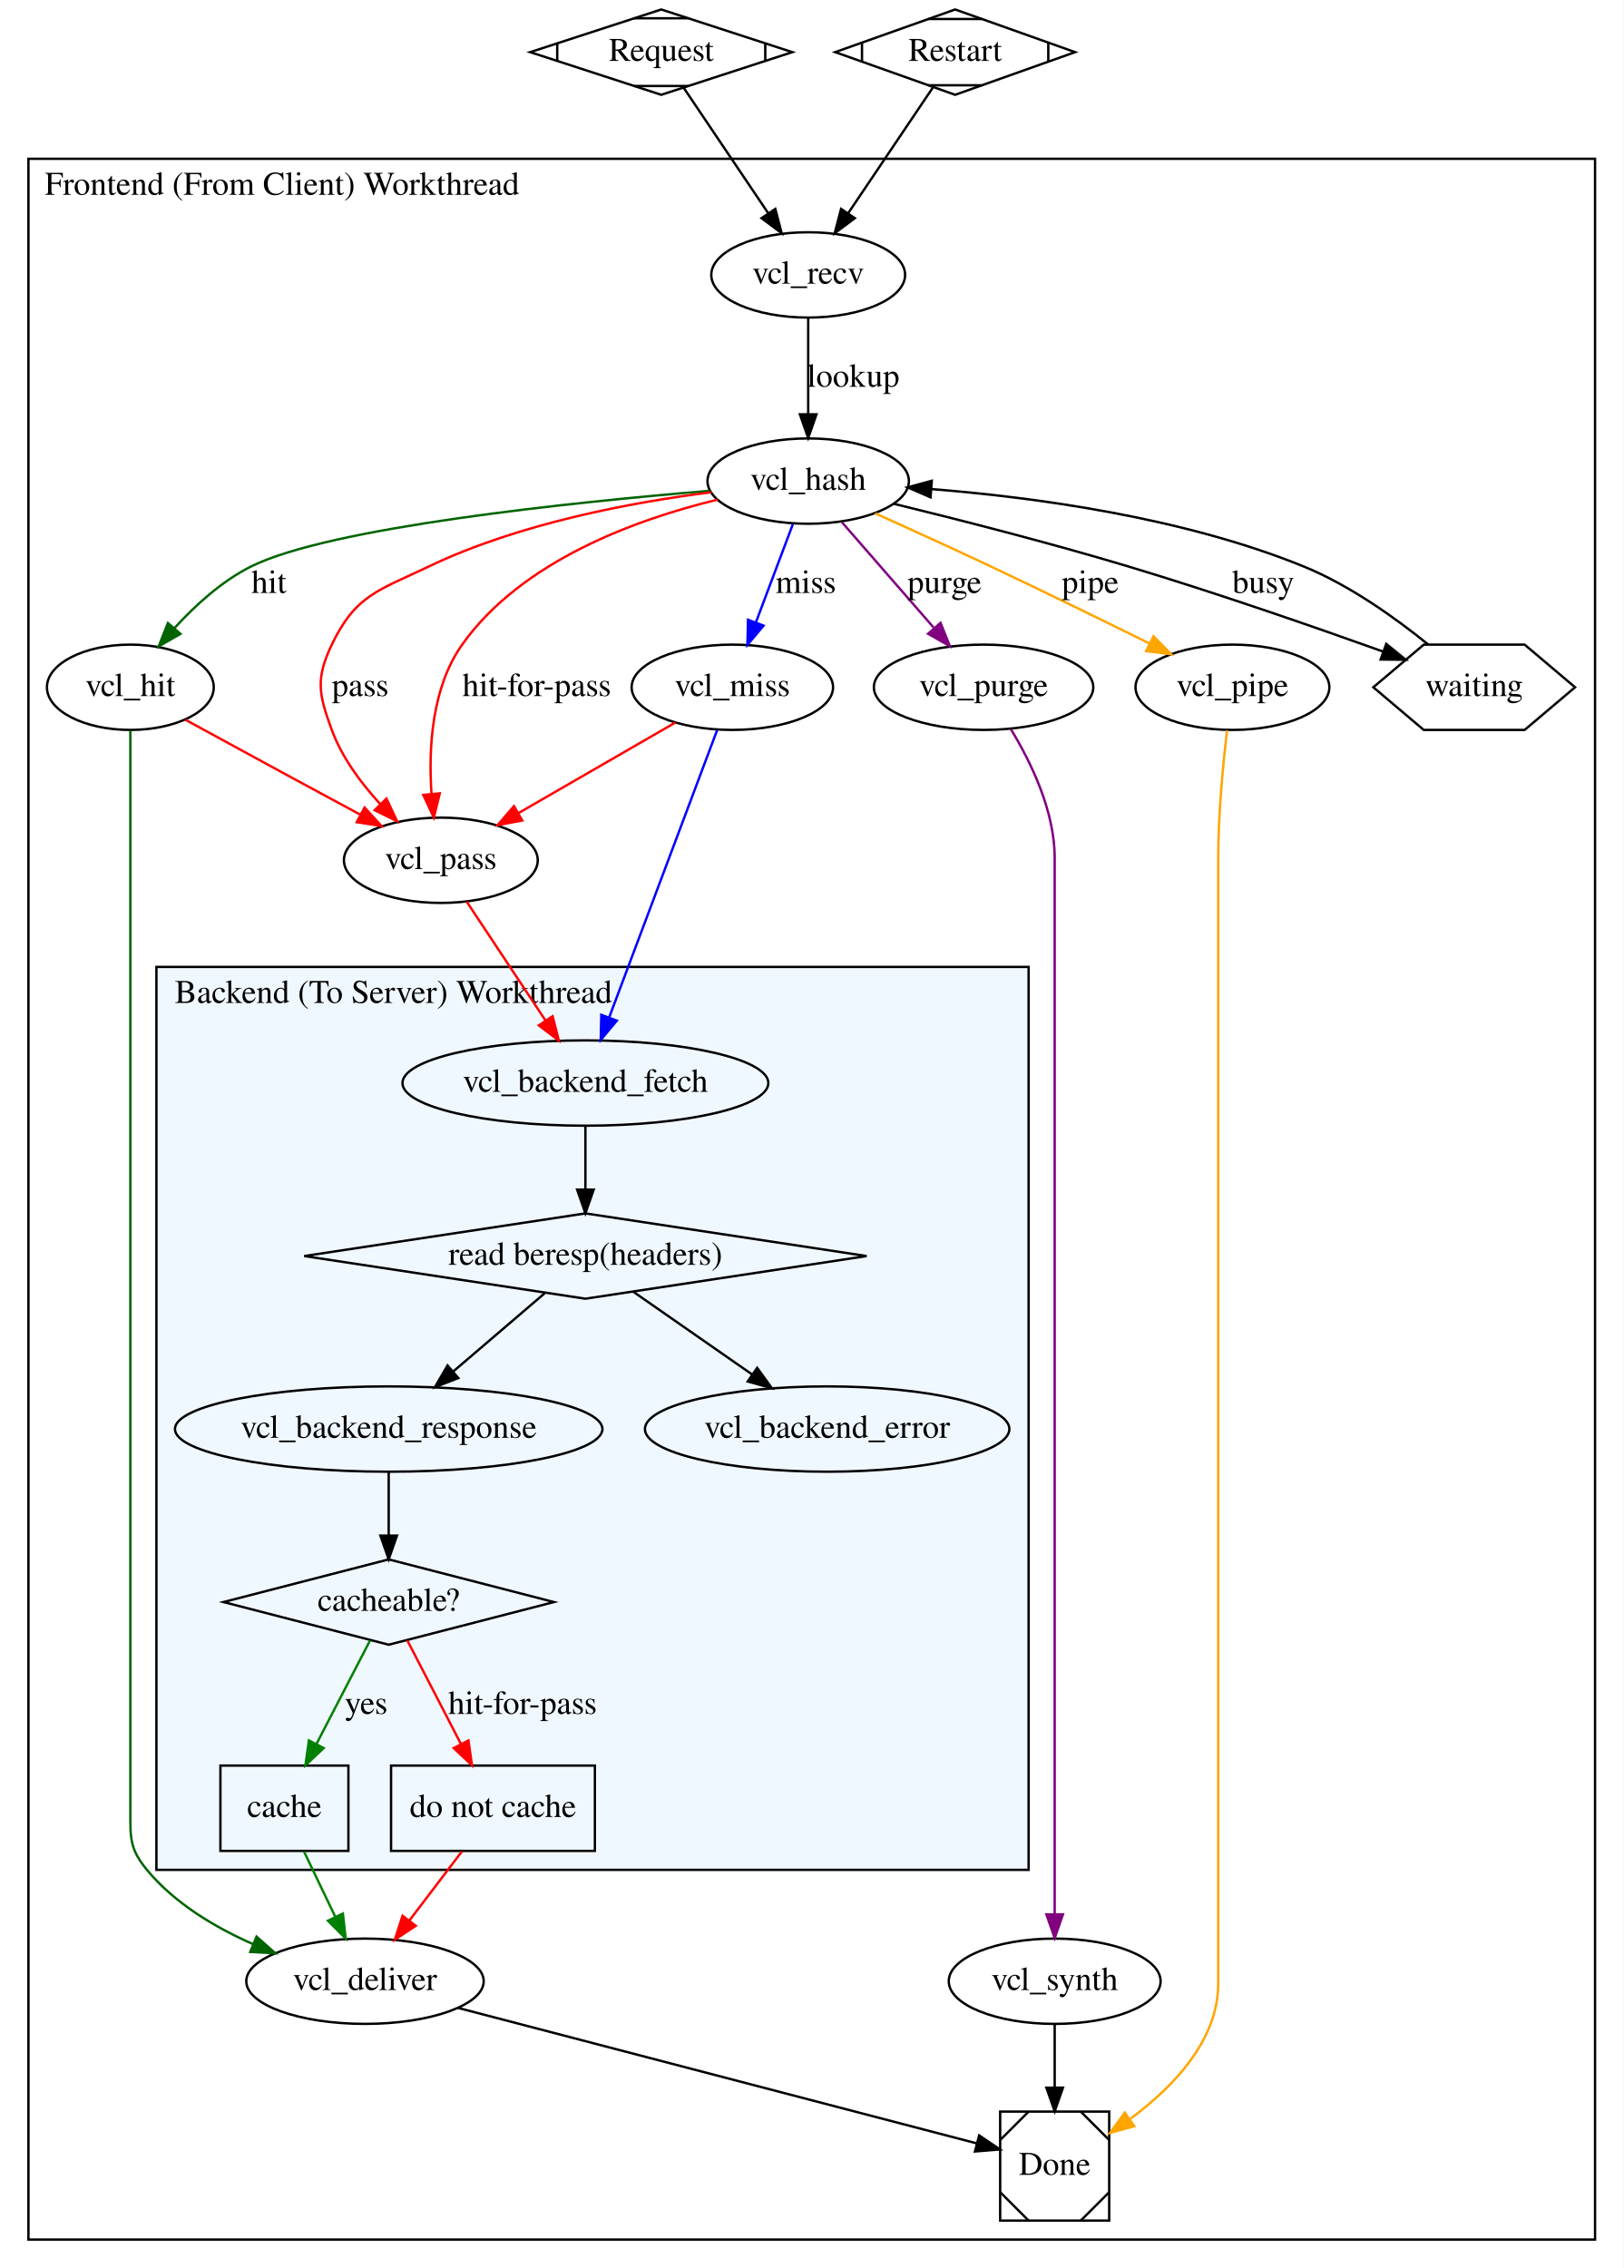
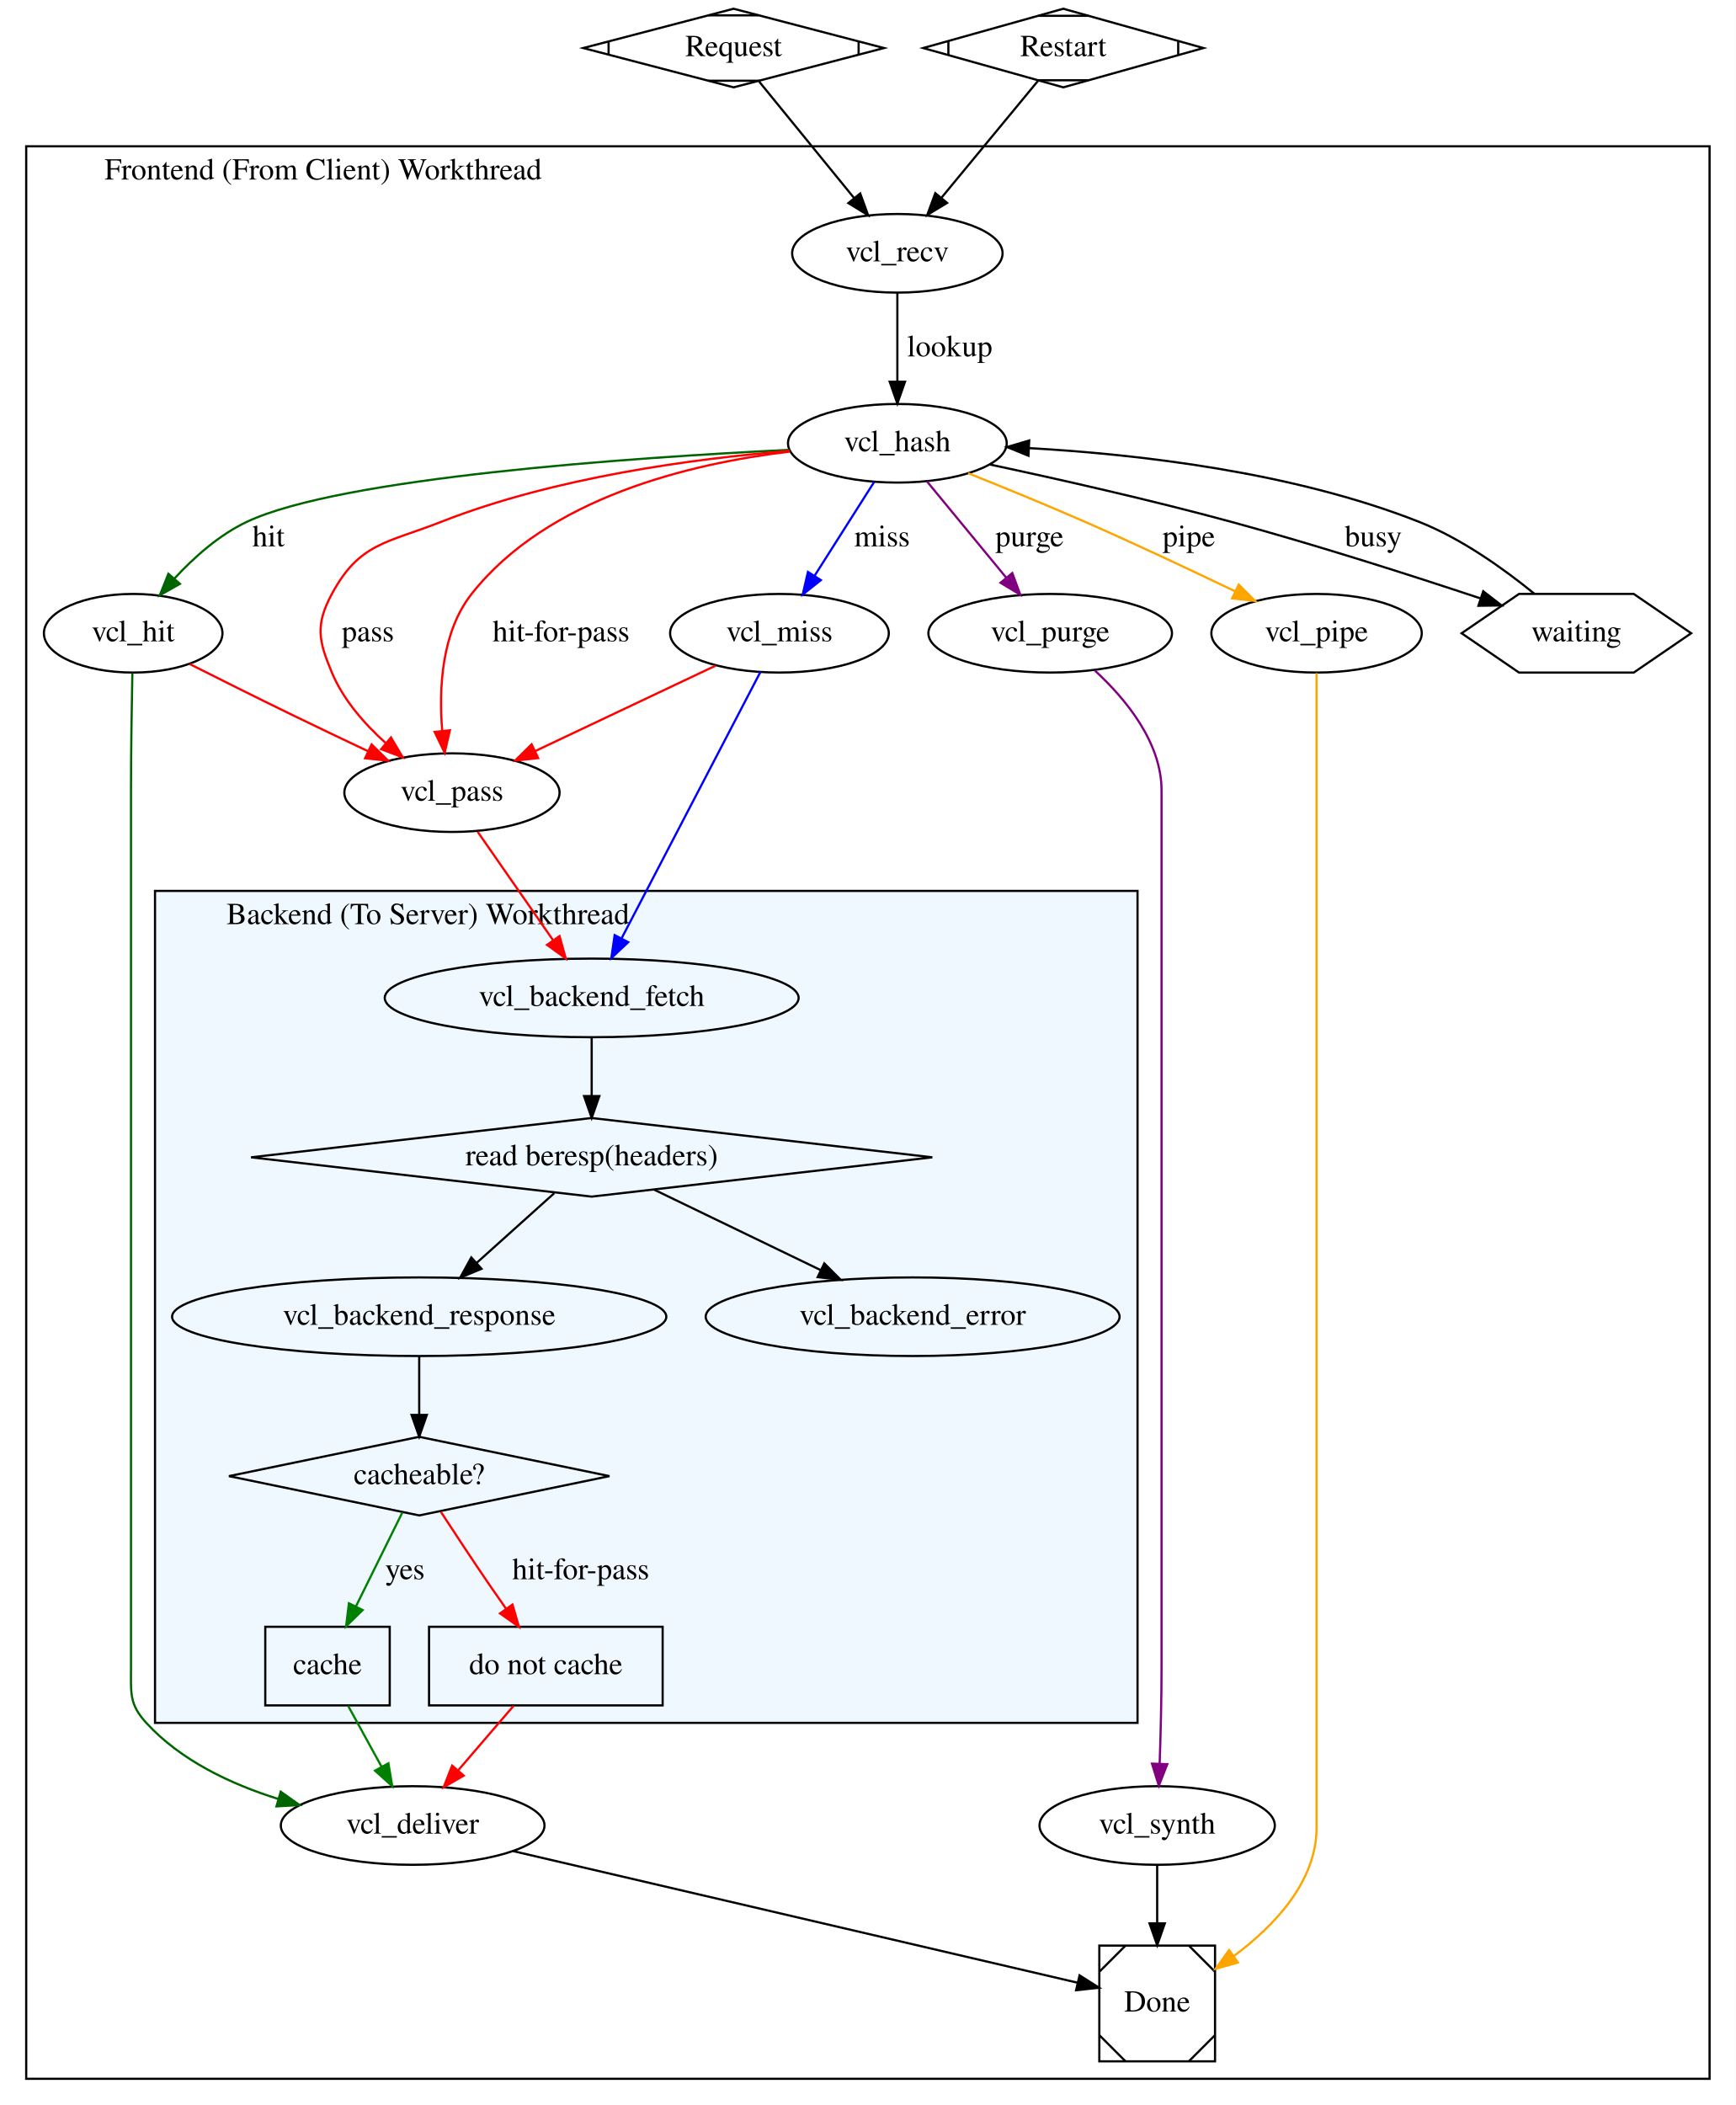
- <svg xmlns="http://www.w3.org/2000/svg" width="685pt" height="957pt" viewBox="0.00 0.00 685.00 957.00">
-   <g id="graph0" class="graph" transform="scale(1 1) rotate(0) translate(4 953)">
-     <polygon fill="white" stroke="none" points="-4,4 -4,-953 681,-953 681,4 -4,4" />
+ <svg xmlns="http://www.w3.org/2000/svg" width="795pt" height="964pt" viewBox="0.00 0.00 795.00 964.00">
+   <g id="graph0" class="graph" transform="scale(1 1) rotate(0) translate(4 960)">
+     <polygon fill="white" stroke="transparent" points="-4,4 -4,-960 791,-960 791,4 -4,4" />
    <g id="clust1" class="cluster">
-       <polygon fill="none" stroke="black" points="8,-8 8,-886 669,-886 669,-8 8,-8" />
-       <text text-anchor="middle" x="115" y="-870.8" font-family="Times,serif" font-size="14.00">Frontend (From Client) Workthread</text>
+       <polygon fill="none" stroke="black" points="8,-8 8,-893 779,-893 779,-8 8,-8" />
+       <text text-anchor="middle" x="144" y="-877.8" font-family="Times,serif" font-size="14.00">Frontend (From Client) Workthread</text>
    </g>
    <g id="clust4" class="cluster">
-       <polygon fill="aliceblue" stroke="black" points="62,-164 62,-545 430,-545 430,-164 62,-164" />
-       <text text-anchor="middle" x="162" y="-529.8" font-family="Times,serif" font-size="14.00">Backend (To Server) Workthread</text>
+       <polygon fill="aliceblue" stroke="black" points="67,-171 67,-552 517,-552 517,-171 67,-171" />
+       <text text-anchor="middle" x="192" y="-536.8" font-family="Times,serif" font-size="14.00">Backend (To Server) Workthread</text>
    </g>
    <g id="node1" class="node">
-       <polygon fill="none" stroke="black" points="275,-949 219.701,-931 275,-913 330.299,-931 275,-949" />
-       <polyline fill="none" stroke="black" points="231.111,-934.714 231.111,-927.286 " />
-       <polyline fill="none" stroke="black" points="263.589,-916.714 286.411,-916.714 " />
-       <polyline fill="none" stroke="black" points="318.889,-927.286 318.889,-934.714 " />
-       <polyline fill="none" stroke="black" points="286.411,-945.286 263.589,-945.286 " />
-       <text text-anchor="middle" x="275" y="-927.3" font-family="Times,serif" font-size="14.00">Request</text>
+       <polygon fill="none" stroke="black" points="332,-956 263.13,-938 332,-920 400.87,-938 332,-956" />
+       <polyline fill="none" stroke="black" points="274.74,-941.03 274.74,-934.97 " />
+       <polyline fill="none" stroke="black" points="320.39,-923.03 343.61,-923.03 " />
+       <polyline fill="none" stroke="black" points="389.26,-934.97 389.26,-941.03 " />
+       <polyline fill="none" stroke="black" points="343.61,-952.97 320.39,-952.97 " />
+       <text text-anchor="middle" x="332" y="-934.3" font-family="Times,serif" font-size="14.00">Request</text>
    </g>
    <g id="node3" class="node">
-       <ellipse fill="none" stroke="black" cx="337" cy="-837" rx="40.893" ry="18" />
-       <text text-anchor="middle" x="337" y="-833.3" font-family="Times,serif" font-size="14.00">vcl_recv</text>
+       <ellipse fill="none" stroke="black" cx="407" cy="-844" rx="48.19" ry="18" />
+       <text text-anchor="middle" x="407" y="-840.3" font-family="Times,serif" font-size="14.00">vcl_recv</text>
    </g>
    <g id="edge1" class="edge">
-       <path fill="none" stroke="black" d="M284.416,-916.027C293.878,-901.987 308.666,-880.044 320.152,-863" />
-       <polygon fill="black" stroke="black" points="323.127,-864.849 325.813,-854.601 317.322,-860.937 323.127,-864.849" />
+       <path fill="none" stroke="black" d="M343.72,-922.62C355.33,-908.38 373.34,-886.29 387.18,-869.31" />
+       <polygon fill="black" stroke="black" points="389.99,-871.41 393.59,-861.45 384.56,-866.99 389.99,-871.41" />
    </g>
    <g id="node2" class="node">
-       <polygon fill="none" stroke="black" points="399,-949 348.393,-931 399,-913 449.607,-931 399,-949" />
-       <polyline fill="none" stroke="black" points="359.699,-935.021 359.699,-926.979 " />
-       <polyline fill="none" stroke="black" points="387.694,-917.021 410.306,-917.021 " />
-       <polyline fill="none" stroke="black" points="438.301,-926.979 438.301,-935.021 " />
-       <polyline fill="none" stroke="black" points="410.306,-944.979 387.694,-944.979 " />
-       <text text-anchor="middle" x="399" y="-927.3" font-family="Times,serif" font-size="14.00">Restart</text>
+       <polygon fill="none" stroke="black" points="483,-956 418.82,-938 483,-920 547.18,-938 483,-956" />
+       <polyline fill="none" stroke="black" points="430.37,-941.24 430.37,-934.76 " />
+       <polyline fill="none" stroke="black" points="471.45,-923.24 494.55,-923.24 " />
+       <polyline fill="none" stroke="black" points="535.63,-934.76 535.63,-941.24 " />
+       <polyline fill="none" stroke="black" points="494.55,-952.76 471.45,-952.76 " />
+       <text text-anchor="middle" x="483" y="-934.3" font-family="Times,serif" font-size="14.00">Restart</text>
    </g>
    <g id="edge2" class="edge">
-       <path fill="none" stroke="black" d="M389.584,-916.027C380.122,-901.987 365.334,-880.044 353.848,-863" />
-       <polygon fill="black" stroke="black" points="356.678,-860.937 348.187,-854.601 350.873,-864.849 356.678,-860.937" />
+       <path fill="none" stroke="black" d="M471.46,-923.03C459.75,-908.86 441.4,-886.64 427.27,-869.53" />
+       <polygon fill="black" stroke="black" points="429.78,-867.08 420.71,-861.6 424.38,-871.54 429.78,-867.08" />
    </g>
    <g id="node9" class="node">
-       <ellipse fill="none" stroke="black" cx="337" cy="-750" rx="42.494" ry="18" />
-       <text text-anchor="middle" x="337" y="-746.3" font-family="Times,serif" font-size="14.00">vcl_hash</text>
+       <ellipse fill="none" stroke="black" cx="407" cy="-757" rx="50.09" ry="18" />
+       <text text-anchor="middle" x="407" y="-753.3" font-family="Times,serif" font-size="14.00">vcl_hash</text>
    </g>
    <g id="edge3" class="edge">
-       <path fill="none" stroke="black" d="M337,-818.799C337,-807.163 337,-791.548 337,-778.237" />
-       <polygon fill="black" stroke="black" points="340.5,-778.175 337,-768.175 333.5,-778.175 340.5,-778.175" />
-       <text text-anchor="middle" x="356" y="-789.8" font-family="Times,serif" font-size="14.00">lookup</text>
+       <path fill="none" stroke="black" d="M407,-825.8C407,-814.16 407,-798.55 407,-785.24" />
+       <polygon fill="black" stroke="black" points="410.5,-785.18 407,-775.18 403.5,-785.18 410.5,-785.18" />
+       <text text-anchor="middle" x="431" y="-796.8" font-family="Times,serif" font-size="14.00">lookup</text>
    </g>
    <g id="node4" class="node">
-       <ellipse fill="none" stroke="black" cx="150" cy="-117" rx="50.091" ry="18" />
-       <text text-anchor="middle" x="150" y="-113.3" font-family="Times,serif" font-size="14.00">vcl_deliver</text>
+       <ellipse fill="none" stroke="black" cx="185" cy="-124" rx="60.39" ry="18" />
+       <text text-anchor="middle" x="185" y="-120.3" font-family="Times,serif" font-size="14.00">vcl_deliver</text>
    </g>
    <g id="node12" class="node">
-       <polygon fill="none" stroke="black" points="464,-62 418,-62 418,-16 464,-16 464,-62" />
-       <polyline fill="none" stroke="black" points="430,-62 418,-50 " />
-       <polyline fill="none" stroke="black" points="418,-28 430,-16 " />
-       <polyline fill="none" stroke="black" points="452,-16 464,-28 " />
-       <polyline fill="none" stroke="black" points="464,-50 452,-62 " />
-       <text text-anchor="middle" x="441" y="-35.3" font-family="Times,serif" font-size="14.00">Done</text>
+       <polygon fill="none" stroke="black" points="552.5,-69 499.5,-69 499.5,-16 552.5,-16 552.5,-69" />
+       <polyline fill="none" stroke="black" points="511.5,-69 499.5,-57 " />
+       <polyline fill="none" stroke="black" points="499.5,-28 511.5,-16 " />
+       <polyline fill="none" stroke="black" points="540.5,-16 552.5,-28 " />
+       <polyline fill="none" stroke="black" points="552.5,-57 540.5,-69 " />
+       <text text-anchor="middle" x="526" y="-38.8" font-family="Times,serif" font-size="14.00">Done</text>
    </g>
    <g id="edge27" class="edge">
-       <path fill="none" stroke="black" d="M189.246,-105.75C247.106,-90.639 354.259,-62.654 408.188,-48.569" />
-       <polygon fill="black" stroke="black" points="409.133,-51.94 417.924,-46.027 407.364,-45.167 409.133,-51.94" />
+       <path fill="none" stroke="black" d="M230.99,-112.28C299.53,-96.3 427.09,-66.56 489.59,-51.99" />
+       <polygon fill="black" stroke="black" points="490.45,-55.38 499.4,-49.7 488.86,-48.56 490.45,-55.38" />
    </g>
    <g id="node5" class="node">
-       <ellipse fill="none" stroke="black" cx="441" cy="-117" rx="44.693" ry="18" />
-       <text text-anchor="middle" x="441" y="-113.3" font-family="Times,serif" font-size="14.00">vcl_synth</text>
+       <ellipse fill="none" stroke="black" cx="526" cy="-124" rx="53.89" ry="18" />
+       <text text-anchor="middle" x="526" y="-120.3" font-family="Times,serif" font-size="14.00">vcl_synth</text>
    </g>
    <g id="edge28" class="edge">
-       <path fill="none" stroke="black" d="M441,-98.754C441,-90.863 441,-81.249 441,-72.103" />
-       <polygon fill="black" stroke="black" points="444.5,-72.091 441,-62.091 437.5,-72.091 444.5,-72.091" />
+       <path fill="none" stroke="black" d="M526,-105.75C526,-97.99 526,-88.51 526,-79.32" />
+       <polygon fill="black" stroke="black" points="529.5,-79.18 526,-69.18 522.5,-79.18 529.5,-79.18" />
    </g>
    <g id="node6" class="node">
-       <ellipse fill="none" stroke="black" cx="51" cy="-663" rx="35.194" ry="18" />
-       <text text-anchor="middle" x="51" y="-659.3" font-family="Times,serif" font-size="14.00">vcl_hit</text>
+       <ellipse fill="none" stroke="black" cx="57" cy="-670" rx="40.89" ry="18" />
+       <text text-anchor="middle" x="57" y="-666.3" font-family="Times,serif" font-size="14.00">vcl_hit</text>
    </g>
    <g id="edge13" class="edge">
-       <path fill="none" stroke="darkgreen" d="M51,-644.784C51,-630.405 51,-609.366 51,-591 51,-591 51,-591 51,-189 51,-177.462 50.655,-172.898 58,-164 69.594,-149.955 86.551,-139.8 102.758,-132.665" />
-       <polygon fill="darkgreen" stroke="darkgreen" points="104.244,-135.839 112.168,-128.806 101.588,-129.362 104.244,-135.839" />
+       <path fill="none" stroke="darkgreen" d="M56.62,-651.78C56.34,-637.41 56,-616.37 56,-598 56,-598 56,-598 56,-196 56,-184.46 55.21,-179.51 63,-171 78.78,-153.78 101.66,-142.96 123.36,-136.19" />
+       <polygon fill="darkgreen" stroke="darkgreen" points="124.57,-139.48 133.21,-133.36 122.63,-132.76 124.57,-139.48" />
    </g>
    <g id="node11" class="node">
-       <ellipse fill="none" stroke="black" cx="182" cy="-590" rx="40.893" ry="18" />
-       <text text-anchor="middle" x="182" y="-586.3" font-family="Times,serif" font-size="14.00">vcl_pass</text>
+       <ellipse fill="none" stroke="black" cx="203" cy="-597" rx="49.29" ry="18" />
+       <text text-anchor="middle" x="203" y="-593.3" font-family="Times,serif" font-size="14.00">vcl_pass</text>
    </g>
    <g id="edge14" class="edge">
-       <path fill="none" stroke="red" d="M74.197,-649.307C86.841,-642.399 102.771,-633.712 117,-626 127.094,-620.53 138.082,-614.602 148.104,-609.207" />
-       <polygon fill="red" stroke="red" points="149.833,-612.251 156.981,-604.431 146.517,-606.087 149.833,-612.251" />
+       <path fill="none" stroke="red" d="M82.93,-655.87C96.6,-648.98 113.67,-640.46 129,-633 140.48,-627.41 153.02,-621.44 164.46,-616.03" />
+       <polygon fill="red" stroke="red" points="166.2,-619.08 173.76,-611.65 163.22,-612.75 166.2,-619.08" />
    </g>
    <g id="node7" class="node">
-       <ellipse fill="none" stroke="black" cx="305" cy="-663" rx="42.494" ry="18" />
-       <text text-anchor="middle" x="305" y="-659.3" font-family="Times,serif" font-size="14.00">vcl_miss</text>
+       <ellipse fill="none" stroke="black" cx="353" cy="-670" rx="50.09" ry="18" />
+       <text text-anchor="middle" x="353" y="-666.3" font-family="Times,serif" font-size="14.00">vcl_miss</text>
    </g>
    <g id="edge18" class="edge">
-       <path fill="none" stroke="red" d="M280.992,-648.142C262.113,-637.244 235.612,-621.947 214.78,-609.922" />
-       <polygon fill="red" stroke="red" points="216.358,-606.791 205.947,-604.823 212.858,-612.854 216.358,-606.791" />
+       <path fill="none" stroke="red" d="M323.72,-655.14C300.11,-643.96 266.71,-628.16 241.03,-616" />
+       <polygon fill="red" stroke="red" points="242.48,-612.82 231.95,-611.7 239.49,-619.14 242.48,-612.82" />
    </g>
    <g id="node14" class="node">
-       <ellipse fill="none" stroke="black" cx="243" cy="-496" rx="77.187" ry="18" />
-       <text text-anchor="middle" x="243" y="-492.3" font-family="Times,serif" font-size="14.00">vcl_backend_fetch</text>
+       <ellipse fill="none" stroke="black" cx="267" cy="-503" rx="94.78" ry="18" />
+       <text text-anchor="middle" x="267" y="-499.3" font-family="Times,serif" font-size="14.00">vcl_backend_fetch</text>
    </g>
    <g id="edge15" class="edge">
-       <path fill="none" stroke="blue" d="M298.598,-644.964C287.785,-616.186 265.828,-557.751 252.979,-523.557" />
-       <polygon fill="blue" stroke="blue" points="256.253,-522.321 249.46,-514.191 249.701,-524.783 256.253,-522.321" />
+       <path fill="none" stroke="blue" d="M344.28,-652.27C329.29,-623.51 298.53,-564.5 280.67,-530.23" />
+       <polygon fill="blue" stroke="blue" points="283.73,-528.52 276,-521.27 277.52,-531.75 283.73,-528.52" />
    </g>
    <g id="node8" class="node">
-       <ellipse fill="none" stroke="black" cx="411" cy="-663" rx="46.292" ry="18" />
-       <text text-anchor="middle" x="411" y="-659.3" font-family="Times,serif" font-size="14.00">vcl_purge</text>
+       <ellipse fill="none" stroke="black" cx="477" cy="-670" rx="55.79" ry="18" />
+       <text text-anchor="middle" x="477" y="-666.3" font-family="Times,serif" font-size="14.00">vcl_purge</text>
    </g>
    <g id="edge12" class="edge">
-       <path fill="none" stroke="purple" d="M422.513,-645.327C430.973,-631.44 441,-610.805 441,-591 441,-591 441,-591 441,-189 441,-174.651 441,-158.671 441,-145.511" />
-       <polygon fill="purple" stroke="purple" points="444.5,-145.216 441,-135.216 437.5,-145.216 444.5,-145.216" />
+       <path fill="none" stroke="purple" d="M497.45,-652.94C511.64,-639.86 528,-620.01 528,-598 528,-598 528,-598 528,-196 528,-181.65 527.59,-165.67 527.14,-152.51" />
+       <polygon fill="purple" stroke="purple" points="530.62,-152.08 526.76,-142.21 523.63,-152.33 530.62,-152.08" />
    </g>
    <g id="edge7" class="edge">
-       <path fill="none" stroke="darkgreen" d="M295.466,-745.909C237.345,-741.063 135.145,-730.491 102,-714 89.684,-707.873 78.465,-697.666 69.705,-688.067" />
-       <polygon fill="darkgreen" stroke="darkgreen" points="72.139,-685.53 62.955,-680.249 66.841,-690.105 72.139,-685.53" />
-       <text text-anchor="middle" x="109.5" y="-702.8" font-family="Times,serif" font-size="14.00">hit</text>
+       <path fill="none" stroke="darkgreen" d="M357.44,-753.99C284.4,-750.4 151.86,-741.25 109,-721 96.31,-715.01 84.77,-704.68 75.8,-694.96" />
+       <polygon fill="darkgreen" stroke="darkgreen" points="78.4,-692.62 69.19,-687.4 73.13,-697.23 78.4,-692.62" />
+       <text text-anchor="middle" x="119" y="-709.8" font-family="Times,serif" font-size="14.00">hit</text>
    </g>
    <g id="edge8" class="edge">
-       <path fill="none" stroke="blue" d="M330.524,-731.799C326.071,-719.97 320.07,-704.03 315.006,-690.578" />
-       <polygon fill="blue" stroke="blue" points="318.156,-689.011 311.357,-680.885 311.605,-691.477 318.156,-689.011" />
-       <text text-anchor="middle" x="336" y="-702.8" font-family="Times,serif" font-size="14.00">miss</text>
+       <path fill="none" stroke="blue" d="M396.33,-739.21C388.57,-726.98 377.91,-710.21 369.11,-696.36" />
+       <polygon fill="blue" stroke="blue" points="371.96,-694.32 363.65,-687.76 366.05,-698.08 371.96,-694.32" />
+       <text text-anchor="middle" x="400" y="-709.8" font-family="Times,serif" font-size="14.00">miss</text>
    </g>
    <g id="edge11" class="edge">
-       <path fill="none" stroke="purple" d="M351.268,-732.611C362.222,-720.029 377.516,-702.462 389.885,-688.253" />
-       <polygon fill="purple" stroke="purple" points="392.849,-690.179 396.776,-680.339 387.57,-685.583 392.849,-690.179" />
-       <text text-anchor="middle" x="394.5" y="-702.8" font-family="Times,serif" font-size="14.00">purge</text>
+       <path fill="none" stroke="purple" d="M420.5,-739.61C430.79,-727.11 445.14,-709.69 456.8,-695.53" />
+       <polygon fill="purple" stroke="purple" points="459.65,-697.57 463.31,-687.63 454.25,-693.12 459.65,-697.57" />
+       <text text-anchor="middle" x="467.5" y="-709.8" font-family="Times,serif" font-size="14.00">purge</text>
    </g>
    <g id="node10" class="node">
-       <ellipse fill="none" stroke="black" cx="516" cy="-663" rx="40.893" ry="18" />
-       <text text-anchor="middle" x="516" y="-659.3" font-family="Times,serif" font-size="14.00">vcl_pipe</text>
+       <ellipse fill="none" stroke="black" cx="599" cy="-670" rx="48.19" ry="18" />
+       <text text-anchor="middle" x="599" y="-666.3" font-family="Times,serif" font-size="14.00">vcl_pipe</text>
    </g>
    <g id="edge4" class="edge">
-       <path fill="none" stroke="orange" d="M365.251,-736.396C379.853,-729.821 397.934,-721.587 414,-714 436.375,-703.434 461.319,-691.214 480.939,-681.5" />
-       <polygon fill="orange" stroke="orange" points="482.706,-684.531 490.108,-676.951 479.594,-678.26 482.706,-684.531" />
-       <text text-anchor="middle" x="456" y="-702.8" font-family="Times,serif" font-size="14.00">pipe</text>
+       <path fill="none" stroke="orange" d="M439.44,-743.28C455.62,-736.81 475.44,-728.71 493,-721 516,-710.9 541.47,-698.92 561.67,-689.21" />
+       <polygon fill="orange" stroke="orange" points="563.36,-692.29 570.85,-684.79 560.32,-685.98 563.36,-692.29" />
+       <text text-anchor="middle" x="540.5" y="-709.8" font-family="Times,serif" font-size="14.00">pipe</text>
    </g>
    <g id="edge5" class="edge">
-       <path fill="none" stroke="red" d="M296.202,-745.314C262.824,-741.091 215.085,-732.235 177,-714 155.902,-703.899 146.102,-702.098 136,-681 129.09,-666.569 130.472,-660.015 136,-645 140.278,-633.38 148.292,-622.557 156.447,-613.699" />
-       <polygon fill="red" stroke="red" points="159.055,-616.038 163.559,-606.449 154.058,-611.136 159.055,-616.038" />
-       <text text-anchor="middle" x="148" y="-659.3" font-family="Times,serif" font-size="14.00">pass</text>
+       <path fill="none" stroke="red" d="M357.74,-753.53C314.39,-750.02 250.21,-741.53 198,-721 173.22,-711.26 160.62,-711.45 148,-688 140.42,-673.91 141.81,-666.75 148,-652 153.23,-639.54 162.89,-628.5 172.68,-619.71" />
+       <polygon fill="red" stroke="red" points="175.07,-622.27 180.47,-613.15 170.57,-616.91 175.07,-622.27" />
+       <text text-anchor="middle" x="164.5" y="-666.3" font-family="Times,serif" font-size="14.00">pass</text>
    </g>
    <g id="edge9" class="edge">
-       <path fill="none" stroke="red" d="M298.8,-742.182C264.629,-733.928 216.168,-716.456 191,-681 178.116,-662.849 176.741,-637.205 178.079,-617.931" />
-       <polygon fill="red" stroke="red" points="181.564,-618.258 179.046,-607.967 174.596,-617.582 181.564,-618.258" />
-       <text text-anchor="middle" x="222.5" y="-659.3" font-family="Times,serif" font-size="14.00">hit-for-pass</text>
+       <path fill="none" stroke="red" d="M357.7,-753.19C312.29,-747.77 246.84,-732.21 212,-688 198.22,-670.52 196.94,-644.8 198.54,-625.33" />
+       <polygon fill="red" stroke="red" points="202.04,-625.57 199.67,-615.25 195.08,-624.8 202.04,-625.57" />
+       <text text-anchor="middle" x="253" y="-666.3" font-family="Times,serif" font-size="14.00">hit-for-pass</text>
    </g>
    <g id="node13" class="node">
-       <polygon fill="none" stroke="black" points="660.557,-663 639.278,-681 596.722,-681 575.443,-663 596.722,-645 639.278,-645 660.557,-663" />
-       <text text-anchor="middle" x="618" y="-659.3" font-family="Times,serif" font-size="14.00">waiting</text>
+       <polygon fill="none" stroke="black" points="770.57,-670 744.28,-688 691.72,-688 665.43,-670 691.72,-652 744.28,-652 770.57,-670" />
+       <text text-anchor="middle" x="718" y="-666.3" font-family="Times,serif" font-size="14.00">waiting</text>
    </g>
    <g id="edge10" class="edge">
-       <path fill="none" stroke="black" d="M373.021,-740.454C400.335,-733.783 438.724,-723.996 472,-714 508.886,-702.92 550.382,-688.518 579.681,-678.018" />
-       <polygon fill="black" stroke="black" points="580.902,-681.299 589.125,-674.618 578.531,-674.713 580.902,-681.299" />
-       <text text-anchor="middle" x="529" y="-702.8" font-family="Times,serif" font-size="14.00">busy</text>
+       <path fill="none" stroke="black" d="M449.44,-747.26C480.28,-740.68 522.93,-731.09 560,-721 598.83,-710.43 642.39,-696.49 673.92,-686.01" />
+       <polygon fill="black" stroke="black" points="675.34,-689.23 683.72,-682.74 673.13,-682.59 675.34,-689.23" />
+       <text text-anchor="middle" x="625" y="-709.8" font-family="Times,serif" font-size="14.00">busy</text>
    </g>
    <g id="edge6" class="edge">
-       <path fill="none" stroke="orange" d="M513.732,-644.818C512.033,-630.46 510,-609.432 510,-591 510,-591 510,-591 510,-116 510,-92.109 491.077,-72.398 473.051,-59.041" />
-       <polygon fill="orange" stroke="orange" points="474.57,-55.835 464.36,-53.004 470.576,-61.584 474.57,-55.835" />
+       <path fill="none" stroke="orange" d="M599,-651.78C599,-637.41 599,-616.37 599,-598 599,-598 599,-598 599,-123 599,-98.35 579.73,-78.05 560.99,-64.13" />
+       <polygon fill="orange" stroke="orange" points="562.97,-61.24 552.77,-58.37 558.95,-66.97 562.97,-61.24" />
    </g>
    <g id="edge17" class="edge">
-       <path fill="none" stroke="red" d="M192.906,-572.552C202.158,-558.597 215.583,-538.35 226.207,-522.328" />
-       <polygon fill="red" stroke="red" points="229.167,-524.196 231.776,-513.928 223.333,-520.328 229.167,-524.196" />
+       <path fill="none" stroke="red" d="M214.74,-579.13C224.42,-565.21 238.31,-545.25 249.33,-529.4" />
+       <polygon fill="red" stroke="red" points="252.28,-531.29 255.12,-521.08 246.54,-527.29 252.28,-531.29" />
    </g>
    <g id="edge16" class="edge">
-       <path fill="none" stroke="black" d="M598.609,-681.031C584.855,-692.173 565.453,-706.084 546,-714 495.051,-734.732 432.324,-743.186 388.956,-746.632" />
-       <polygon fill="black" stroke="black" points="388.632,-743.146 378.915,-747.368 389.144,-750.128 388.632,-743.146" />
+       <path fill="none" stroke="black" d="M698.66,-688.16C684.93,-699.36 665.53,-713.28 646,-721 588.1,-743.87 516.99,-751.99 467.46,-754.77" />
+       <polygon fill="black" stroke="black" points="467.04,-751.28 457.23,-755.28 467.39,-758.28 467.04,-751.28" />
    </g>
    <g id="node15" class="node">
-       <polygon fill="none" stroke="black" points="243,-441 124.357,-423 243,-405 361.643,-423 243,-441" />
-       <text text-anchor="middle" x="243" y="-419.3" font-family="Times,serif" font-size="14.00">read beresp(headers)</text>
+       <polygon fill="none" stroke="black" points="267,-448 110.99,-430 267,-412 423.01,-430 267,-448" />
+       <text text-anchor="middle" x="267" y="-426.3" font-family="Times,serif" font-size="14.00">read beresp(headers)</text>
    </g>
    <g id="edge19" class="edge">
-       <path fill="none" stroke="black" d="M243,-477.813C243,-469.789 243,-460.047 243,-451.069" />
-       <polygon fill="black" stroke="black" points="246.5,-451.029 243,-441.029 239.5,-451.029 246.5,-451.029" />
+       <path fill="none" stroke="black" d="M267,-484.81C267,-476.79 267,-467.05 267,-458.07" />
+       <polygon fill="black" stroke="black" points="270.5,-458.03 267,-448.03 263.5,-458.03 270.5,-458.03" />
    </g>
    <g id="node16" class="node">
-       <ellipse fill="none" stroke="black" cx="160" cy="-350" rx="90.184" ry="18" />
-       <text text-anchor="middle" x="160" y="-346.3" font-family="Times,serif" font-size="14.00">vcl_backend_response</text>
+       <ellipse fill="none" stroke="black" cx="188" cy="-357" rx="113.18" ry="18" />
+       <text text-anchor="middle" x="188" y="-353.3" font-family="Times,serif" font-size="14.00">vcl_backend_response</text>
    </g>
    <g id="edge20" class="edge">
-       <path fill="none" stroke="black" d="M225.802,-407.289C214.635,-397.736 199.843,-385.082 187.112,-374.192" />
-       <polygon fill="black" stroke="black" points="189.377,-371.524 179.502,-367.683 184.826,-376.843 189.377,-371.524" />
+       <path fill="none" stroke="black" d="M249.86,-413.59C239.53,-404.32 226.17,-392.31 214.51,-381.83" />
+       <polygon fill="black" stroke="black" points="216.54,-378.95 206.77,-374.87 211.86,-384.15 216.54,-378.95" />
    </g>
    <g id="node17" class="node">
-       <ellipse fill="none" stroke="black" cx="345" cy="-350" rx="76.887" ry="18" />
-       <text text-anchor="middle" x="345" y="-346.3" font-family="Times,serif" font-size="14.00">vcl_backend_error</text>
+       <ellipse fill="none" stroke="black" cx="414" cy="-357" rx="94.78" ry="18" />
+       <text text-anchor="middle" x="414" y="-353.3" font-family="Times,serif" font-size="14.00">vcl_backend_error</text>
    </g>
    <g id="edge21" class="edge">
-       <path fill="none" stroke="black" d="M263.152,-407.973C277.49,-397.993 297.038,-384.386 313.434,-372.972" />
-       <polygon fill="black" stroke="black" points="315.469,-375.82 321.677,-367.235 311.47,-370.075 315.469,-375.82" />
+       <path fill="none" stroke="black" d="M295.69,-415.14C317.4,-404.66 347.54,-390.1 371.97,-378.3" />
+       <polygon fill="black" stroke="black" points="373.54,-381.43 381.02,-373.93 370.49,-375.13 373.54,-381.43" />
    </g>
    <g id="node18" class="node">
-       <polygon fill="none" stroke="black" points="160,-295 90.288,-277 160,-259 229.712,-277 160,-295" />
-       <text text-anchor="middle" x="160" y="-273.3" font-family="Times,serif" font-size="14.00">cacheable?</text>
+       <polygon fill="none" stroke="black" points="188,-302 100.86,-284 188,-266 275.14,-284 188,-302" />
+       <text text-anchor="middle" x="188" y="-280.3" font-family="Times,serif" font-size="14.00">cacheable?</text>
    </g>
    <g id="edge22" class="edge">
-       <path fill="none" stroke="black" d="M160,-331.813C160,-323.789 160,-314.047 160,-305.069" />
-       <polygon fill="black" stroke="black" points="163.5,-305.029 160,-295.029 156.5,-305.029 163.5,-305.029" />
+       <path fill="none" stroke="black" d="M188,-338.81C188,-330.79 188,-321.05 188,-312.07" />
+       <polygon fill="black" stroke="black" points="191.5,-312.03 188,-302.03 184.5,-312.03 191.5,-312.03" />
    </g>
    <g id="node19" class="node">
-       <polygon fill="none" stroke="black" points="143,-208 89,-208 89,-172 143,-172 143,-208" />
-       <text text-anchor="middle" x="116" y="-186.3" font-family="Times,serif" font-size="14.00">cache</text>
+       <polygon fill="none" stroke="black" points="174.5,-215 117.5,-215 117.5,-179 174.5,-179 174.5,-215" />
+       <text text-anchor="middle" x="146" y="-193.3" font-family="Times,serif" font-size="14.00">cache</text>
    </g>
    <g id="edge23" class="edge">
-       <path fill="none" stroke="green" d="M152.134,-260.804C145.848,-248.661 136.892,-231.36 129.47,-217.021" />
-       <polygon fill="green" stroke="green" points="132.562,-215.382 124.857,-208.11 126.346,-218.6 132.562,-215.382" />
-       <text text-anchor="middle" x="150.5" y="-229.8" font-family="Times,serif" font-size="14.00">yes</text>
+       <path fill="none" stroke="green" d="M180.3,-267.41C174.37,-255.42 166.04,-238.56 159.08,-224.47" />
+       <polygon fill="green" stroke="green" points="162.09,-222.66 154.52,-215.25 155.81,-225.76 162.09,-222.66" />
+       <text text-anchor="middle" x="181.5" y="-236.8" font-family="Times,serif" font-size="14.00">yes</text>
    </g>
    <g id="node20" class="node">
-       <polygon fill="none" stroke="black" points="247,-208 161,-208 161,-172 247,-172 247,-208" />
-       <text text-anchor="middle" x="204" y="-186.3" font-family="Times,serif" font-size="14.00">do not cache</text>
+       <polygon fill="none" stroke="black" points="299.5,-215 192.5,-215 192.5,-179 299.5,-179 299.5,-215" />
+       <text text-anchor="middle" x="246" y="-193.3" font-family="Times,serif" font-size="14.00">do not cache</text>
    </g>
    <g id="edge24" class="edge">
-       <path fill="none" stroke="red" d="M167.866,-260.804C174.152,-248.661 183.108,-231.36 190.53,-217.021" />
-       <polygon fill="red" stroke="red" points="193.654,-218.6 195.143,-208.11 187.438,-215.382 193.654,-218.6" />
-       <text text-anchor="middle" x="216.5" y="-229.8" font-family="Times,serif" font-size="14.00">hit-for-pass</text>
+       <path fill="none" stroke="red" d="M197.96,-267.58C204.44,-257.65 213.11,-244.49 221,-233 223.16,-229.86 225.45,-226.58 227.73,-223.35" />
+       <polygon fill="red" stroke="red" points="230.72,-225.18 233.67,-215 225.02,-221.12 230.72,-225.18" />
+       <text text-anchor="middle" x="262" y="-236.8" font-family="Times,serif" font-size="14.00">hit-for-pass</text>
    </g>
    <g id="edge25" class="edge">
-       <path fill="none" stroke="green" d="M124.23,-171.813C128.198,-163.528 133.043,-153.41 137.457,-144.193" />
-       <polygon fill="green" stroke="green" points="140.683,-145.56 141.845,-135.029 134.37,-142.536 140.683,-145.56" />
+       <path fill="none" stroke="green" d="M155.44,-178.81C160.04,-170.44 165.67,-160.2 170.77,-150.9" />
+       <polygon fill="green" stroke="green" points="173.9,-152.48 175.65,-142.03 167.76,-149.11 173.9,-152.48" />
    </g>
    <g id="edge26" class="edge">
-       <path fill="none" stroke="red" d="M190.928,-171.813C184.265,-163.052 176.043,-152.242 168.721,-142.615" />
-       <polygon fill="red" stroke="red" points="171.419,-140.381 162.58,-134.54 165.848,-144.618 171.419,-140.381" />
+       <path fill="none" stroke="red" d="M231.23,-178.81C223.63,-169.96 214.23,-159.02 205.9,-149.32" />
+       <polygon fill="red" stroke="red" points="208.38,-146.84 199.21,-141.54 203.07,-151.41 208.38,-146.84" />
    </g>
  </g>
</svg>
